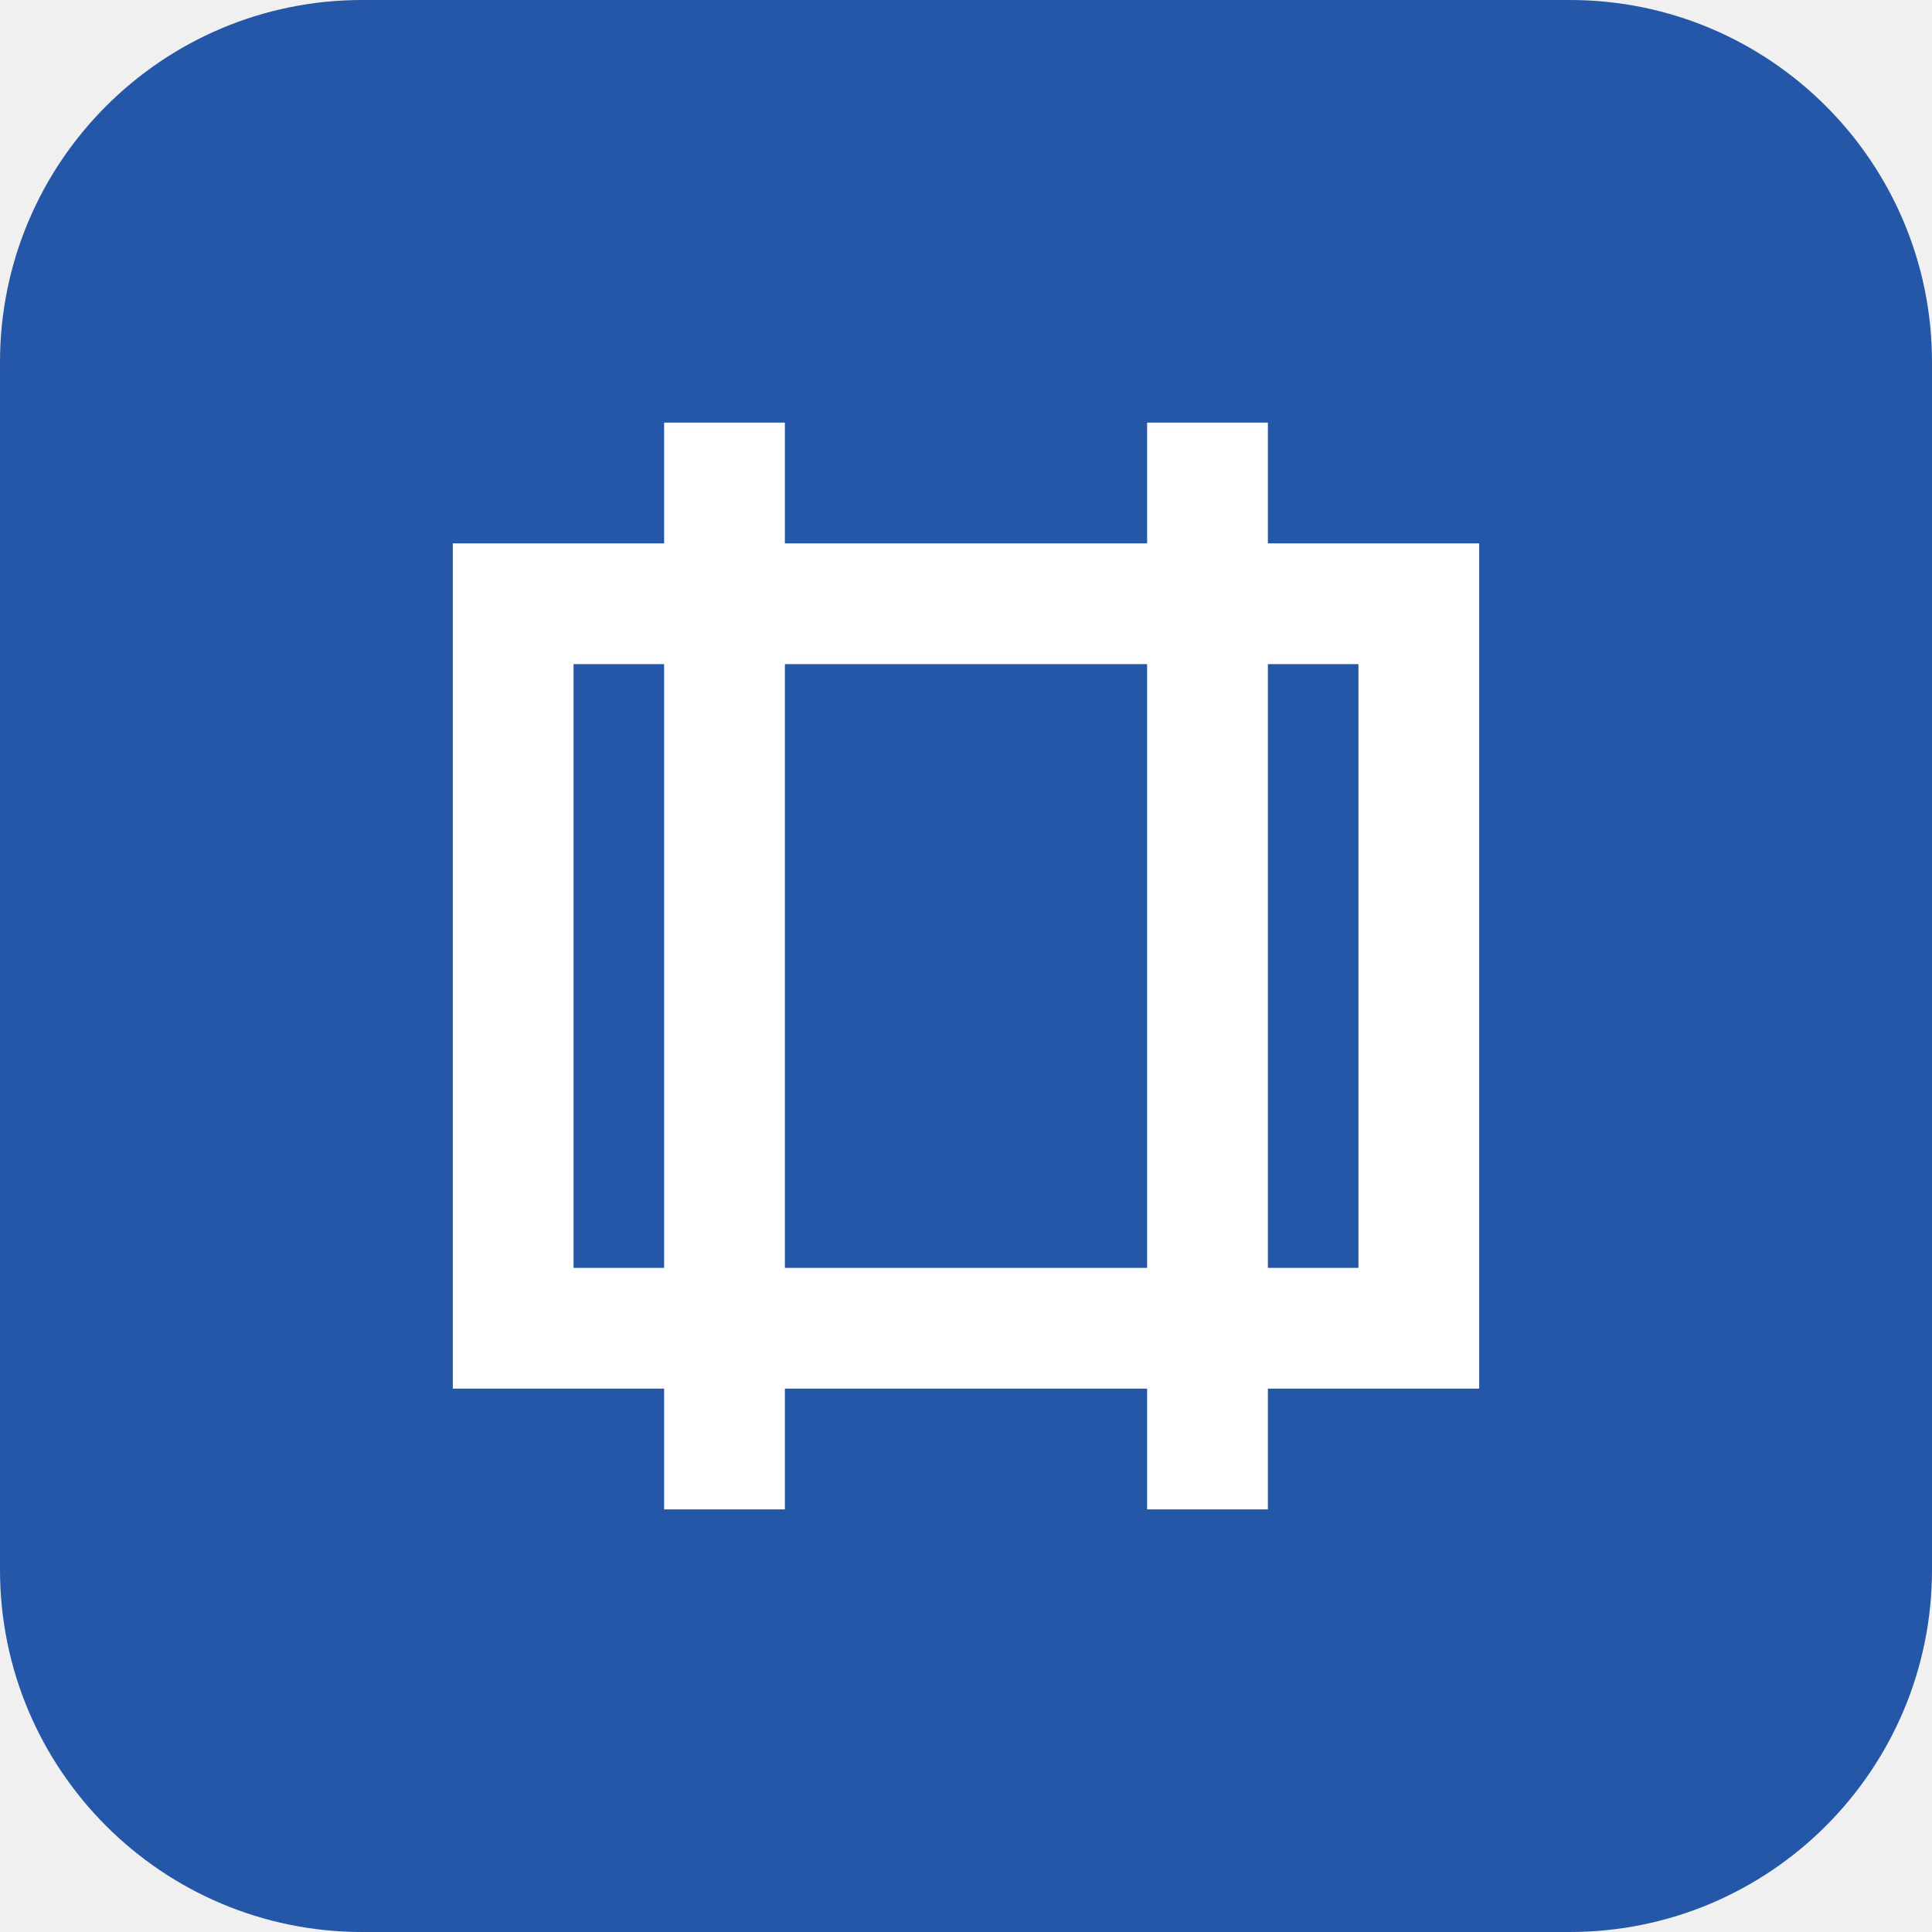
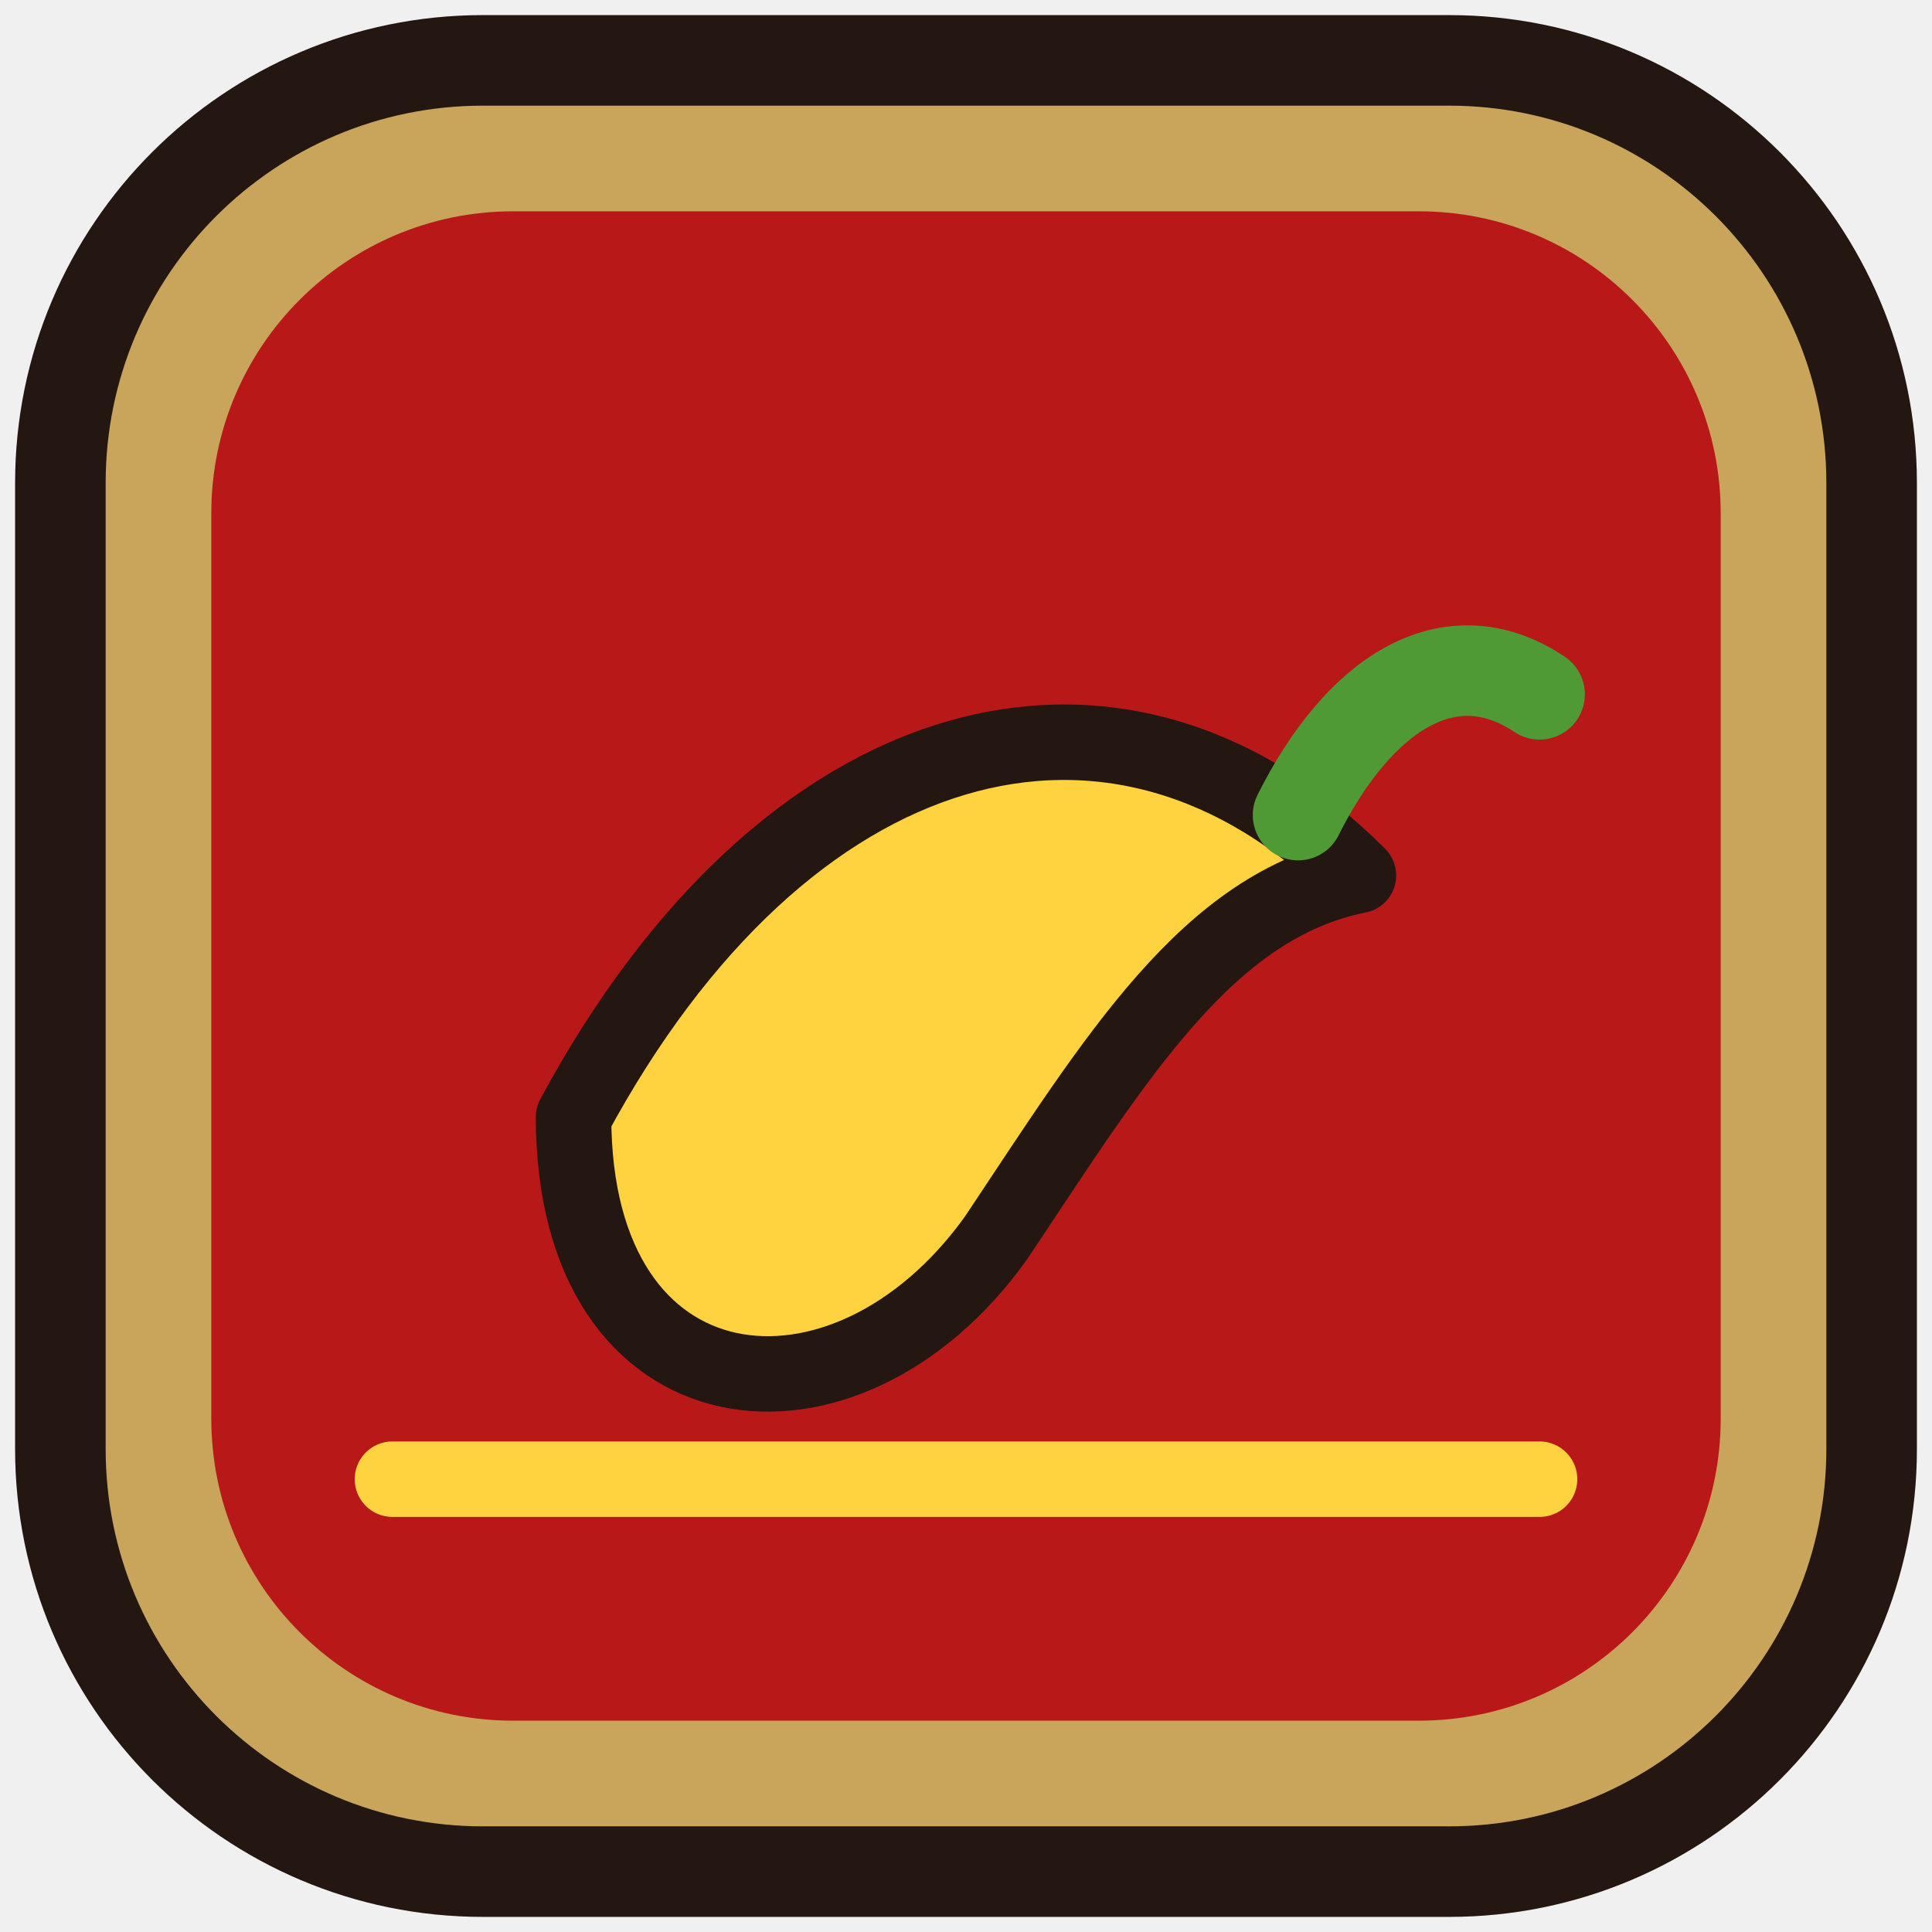
<svg xmlns="http://www.w3.org/2000/svg" viewBox="0 0 64 64">
-   <rect width="64" height="64" rx="12" fill="#2457a7" />
-   <path d="M17 20h30v24H17zM24 14v36M40 14v36" fill="none" stroke="#fff" stroke-width="4" />
+   <rect x="2" y="2" width="60" height="60" rx="14" fill="#c9a55c" stroke="#241712" stroke-width="3" />
+   <rect x="7" y="7" width="50" height="50" rx="10" fill="#b81818" />
+   <path d="M13 49h38" stroke="#ffd23f" stroke-width="2.5" stroke-linecap="round" />
+   <path d="M19 37c7-13 18-16 26-8-5 1-8 6-12 12-5 7-14 6-14-4z" fill="#ffd23f" stroke="#241712" stroke-width="2.5" stroke-linejoin="round" />
+   <path d="M43 27c2-4 5-6 8-4" fill="none" stroke="#4f9a34" stroke-width="3" stroke-linecap="round" />
</svg>
